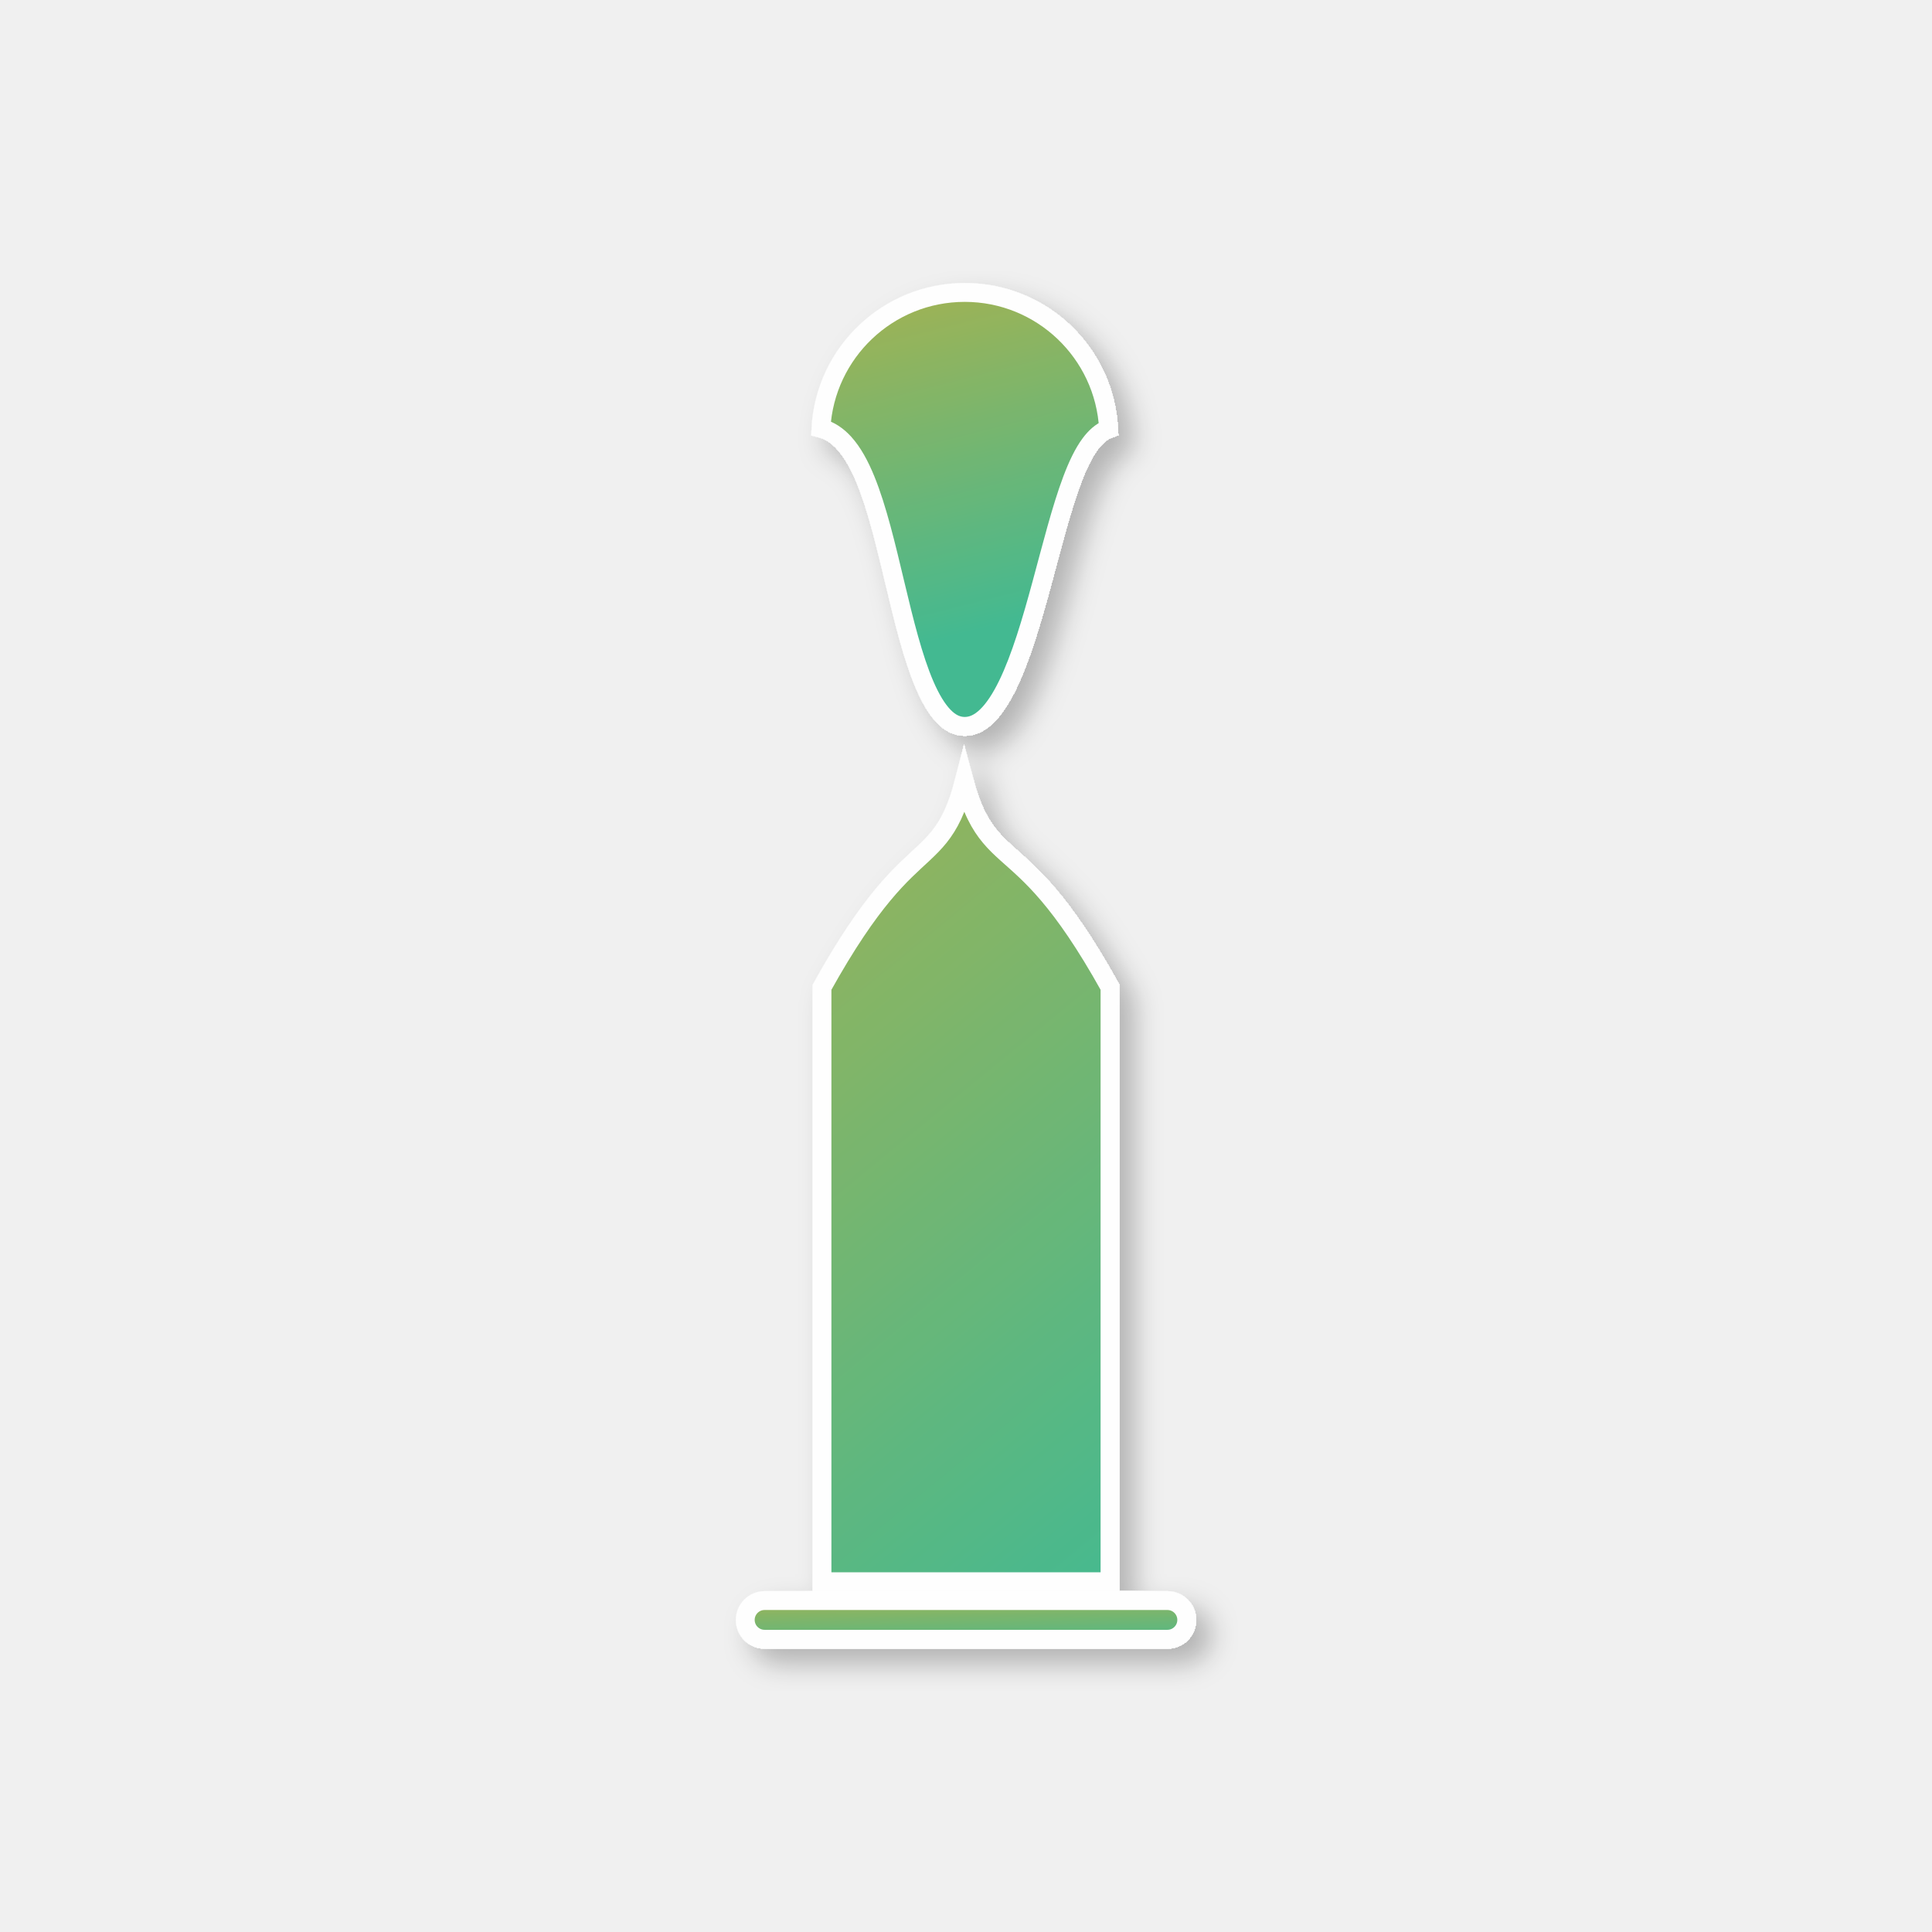
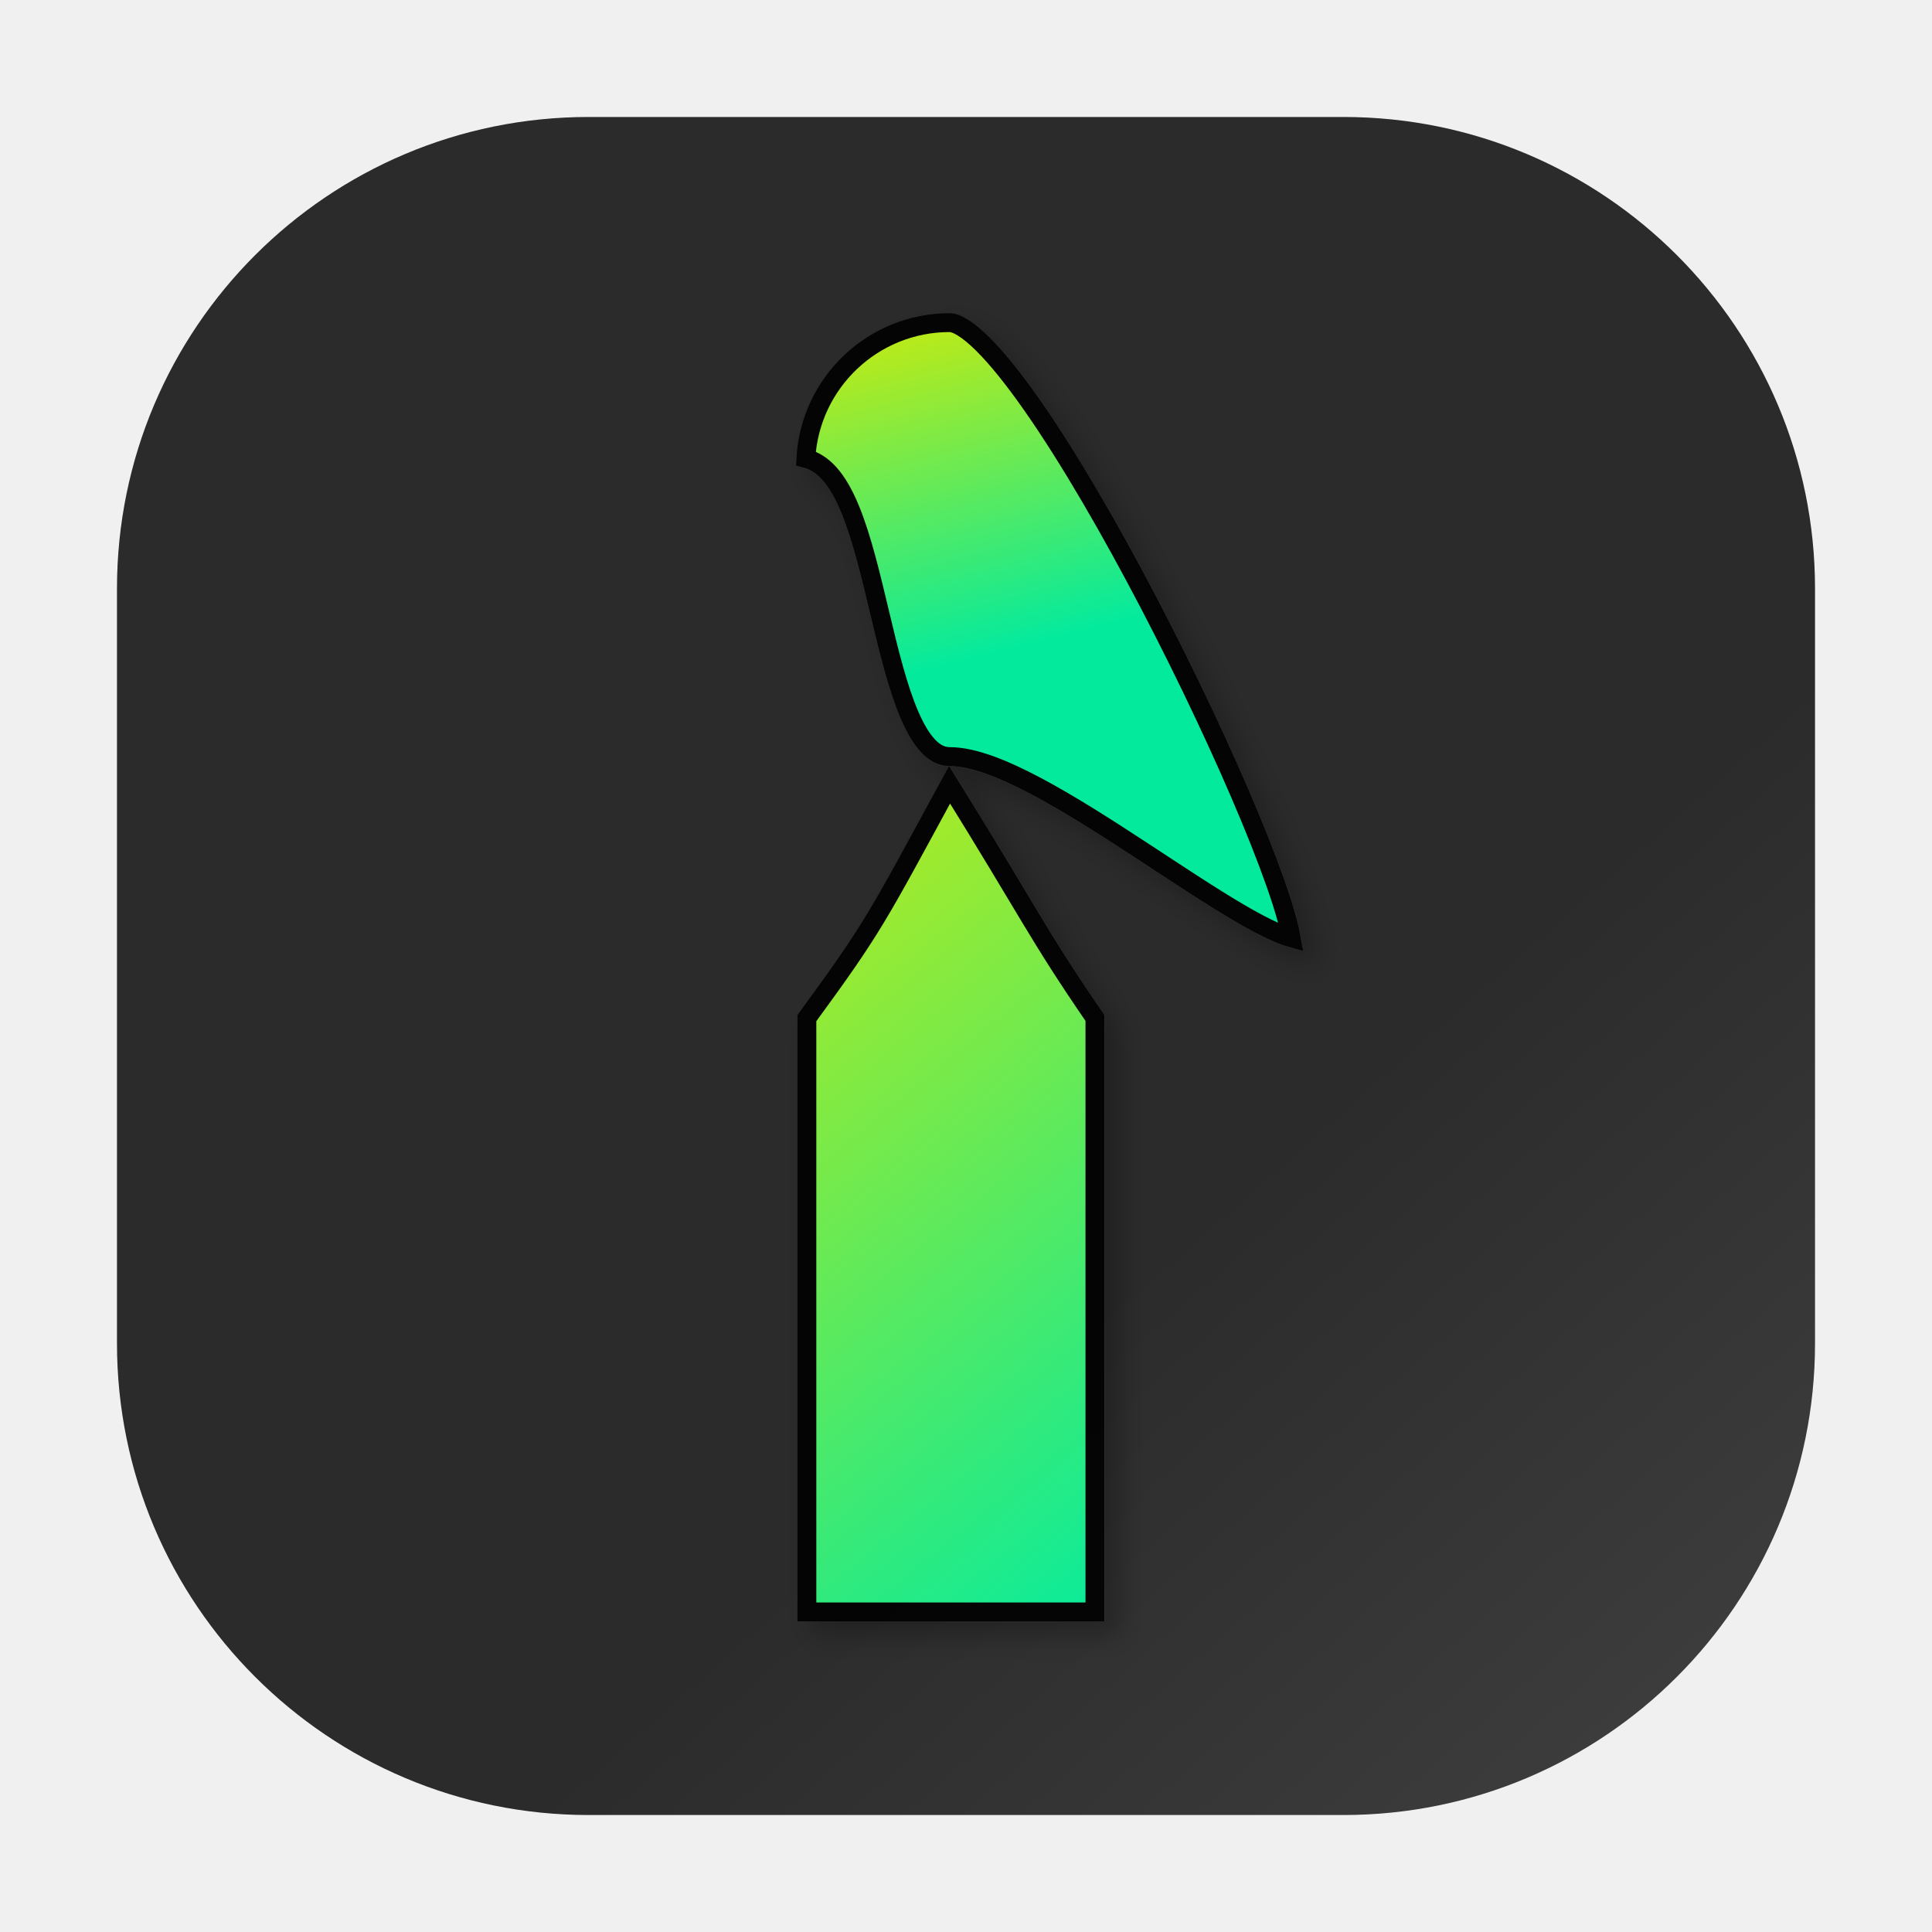
<svg xmlns="http://www.w3.org/2000/svg" width="512" height="512" viewBox="0 0 512 512" fill="none">
+   <path d="M31 156C31 86.964 86.964 31 156 31H356C425.036 31 481 86.964 481 156V356C481 425.036 425.036 481 356 481H156C86.964 481 31 425.036 31 356V156Z" fill="url(#paint0_linear_10_2)" />
  <g filter="url(#filter0_d_10_2)">
-     <path opacity="0.9" d="M255.667 77.5C276.063 77.5 292.72 93.499 293.778 113.631C291.841 114.356 290.249 115.856 288.96 117.577C287.123 120.031 285.545 123.393 284.118 127.182C281.263 134.765 278.736 144.859 276.072 154.679C273.375 164.621 270.532 174.314 267.022 181.508C265.269 185.102 263.424 187.91 261.476 189.793C259.561 191.643 257.659 192.5 255.667 192.5C253.691 192.5 251.888 191.658 250.123 189.847C248.312 187.989 246.642 185.203 245.084 181.609C241.964 174.413 239.599 164.73 237.218 154.753C234.869 144.912 232.501 134.774 229.369 127.116C227.802 123.285 225.967 119.876 223.703 117.392C221.985 115.507 219.947 114.084 217.563 113.482C218.695 93.42 235.321 77.5 255.667 77.5Z" fill="url(#paint0_linear_10_2)" stroke="white" stroke-width="5" />
-     <path opacity="0.9" d="M255.519 207.119C256.504 210.789 257.555 213.682 258.735 216.084C261.001 220.698 263.668 223.369 266.787 226.175C269.86 228.941 273.377 231.847 277.844 237.11C282.246 242.296 287.592 249.806 294.166 261.649V419.167H217.833V261.649C224.409 249.8 229.699 242.283 234.016 237.091C238.399 231.819 241.797 228.914 244.752 226.14C247.755 223.321 250.282 220.649 252.441 216.043C253.561 213.653 254.566 210.773 255.519 207.119Z" fill="url(#paint1_linear_10_2)" stroke="white" stroke-width="5" />
-     <path opacity="0.9" d="M202.625 424.167H309.375C312.205 424.167 314.5 426.462 314.5 429.292C314.5 432.123 312.205 434.417 309.375 434.417H202.625C199.795 434.417 197.5 432.123 197.5 429.292C197.5 426.462 199.795 424.167 202.625 424.167Z" fill="url(#paint2_linear_10_2)" stroke="white" stroke-width="5" />
+     <path opacity="0.9" d="M251.667 85.5C252.421 85.5 253.55 85.82 255.109 86.776C256.642 87.716 258.402 89.156 260.368 91.098C264.299 94.98 268.81 100.632 273.675 107.601C283.391 121.519 294.3 140.371 304.539 159.984C314.773 179.587 324.303 199.882 331.267 216.655C334.749 225.044 337.578 232.524 339.531 238.579C340.866 242.717 341.746 246.058 342.181 248.523C341.092 248.216 339.819 247.755 338.357 247.122C335.429 245.855 331.993 244.018 328.162 241.767C320.492 237.259 311.501 231.247 302.187 225.157C292.917 219.098 283.349 212.977 274.671 208.37C266.114 203.828 257.967 200.5 251.667 200.5C249.691 200.5 247.888 199.658 246.123 197.847C244.312 195.989 242.642 193.203 241.084 189.609C237.964 182.413 235.599 172.73 233.218 162.753C230.869 152.912 228.501 142.774 225.369 135.116C223.802 131.285 221.967 127.876 219.703 125.392C217.985 123.507 215.947 122.084 213.563 121.482C214.695 101.42 231.321 85.5 251.667 85.5Z" fill="url(#paint1_linear_10_2)" stroke="black" stroke-width="5" />
+     <path opacity="0.9" d="M251.644 207.971C273.157 242.624 274.905 247.546 290.166 269.774V427.167H213.833V269.815C231.519 245.638 232.341 243.486 251.644 207.971Z" fill="url(#paint2_linear_10_2)" stroke="black" stroke-width="5" />
  </g>
  <defs>
-     <filter id="filter0_d_10_2" x="192" y="72" width="136" height="375.917" filterUnits="userSpaceOnUse" color-interpolation-filters="sRGB">
+     <filter id="filter0_d_10_2" x="208" y="80" width="148" height="360.667" filterUnits="userSpaceOnUse" color-interpolation-filters="sRGB">
      <feFlood flood-opacity="0" result="BackgroundImageFix" />
      <feColorMatrix in="SourceAlpha" type="matrix" values="0 0 0 0 0 0 0 0 0 0 0 0 0 0 0 0 0 0 127 0" result="hardAlpha" />
      <feOffset dx="4" dy="4" />
      <feGaussianBlur stdDeviation="3.5" />
      <feComposite in2="hardAlpha" operator="out" />
      <feColorMatrix type="matrix" values="0 0 0 0 0 0 0 0 0 0 0 0 0 0 0 0 0 0 0.25 0" />
      <feBlend mode="normal" in2="BackgroundImageFix" result="effect1_dropShadow_10_2" />
      <feBlend mode="normal" in="SourceGraphic" in2="effect1_dropShadow_10_2" result="shape" />
    </filter>
-     <linearGradient id="paint0_linear_10_2" x1="174.333" y1="83.451" x2="199.279" y2="182.176" gradientUnits="userSpaceOnUse">
-       <stop stop-color="#A2AB3B" />
-       <stop offset="1" stop-color="#30B286" />
+     <linearGradient id="paint0_linear_10_2" x1="310" y1="328.5" x2="495.5" y2="538.5" gradientUnits="userSpaceOnUse">
+       <stop stop-color="#2B2B2B" />
+       <stop offset="1" stop-color="#464646" />
    </linearGradient>
-     <linearGradient id="paint1_linear_10_2" x1="174.667" y1="184.798" x2="342.079" y2="388.664" gradientUnits="userSpaceOnUse">
-       <stop stop-color="#A2AB3B" />
-       <stop offset="1" stop-color="#30B286" />
+     <linearGradient id="paint1_linear_10_2" x1="170.333" y1="91.451" x2="195.279" y2="190.176" gradientUnits="userSpaceOnUse">
+       <stop stop-color="#EBFF00" />
+       <stop offset="1" stop-color="#00FFAA" />
    </linearGradient>
-     <linearGradient id="paint2_linear_10_2" x1="134" y1="423.252" x2="134.621" y2="442.925" gradientUnits="userSpaceOnUse">
-       <stop stop-color="#A2AB3B" />
-       <stop offset="1" stop-color="#30B286" />
+     <linearGradient id="paint2_linear_10_2" x1="170.667" y1="192.798" x2="338.079" y2="396.664" gradientUnits="userSpaceOnUse">
+       <stop stop-color="#EBFF00" />
+       <stop offset="1" stop-color="#00FFAA" />
    </linearGradient>
  </defs>
</svg>
